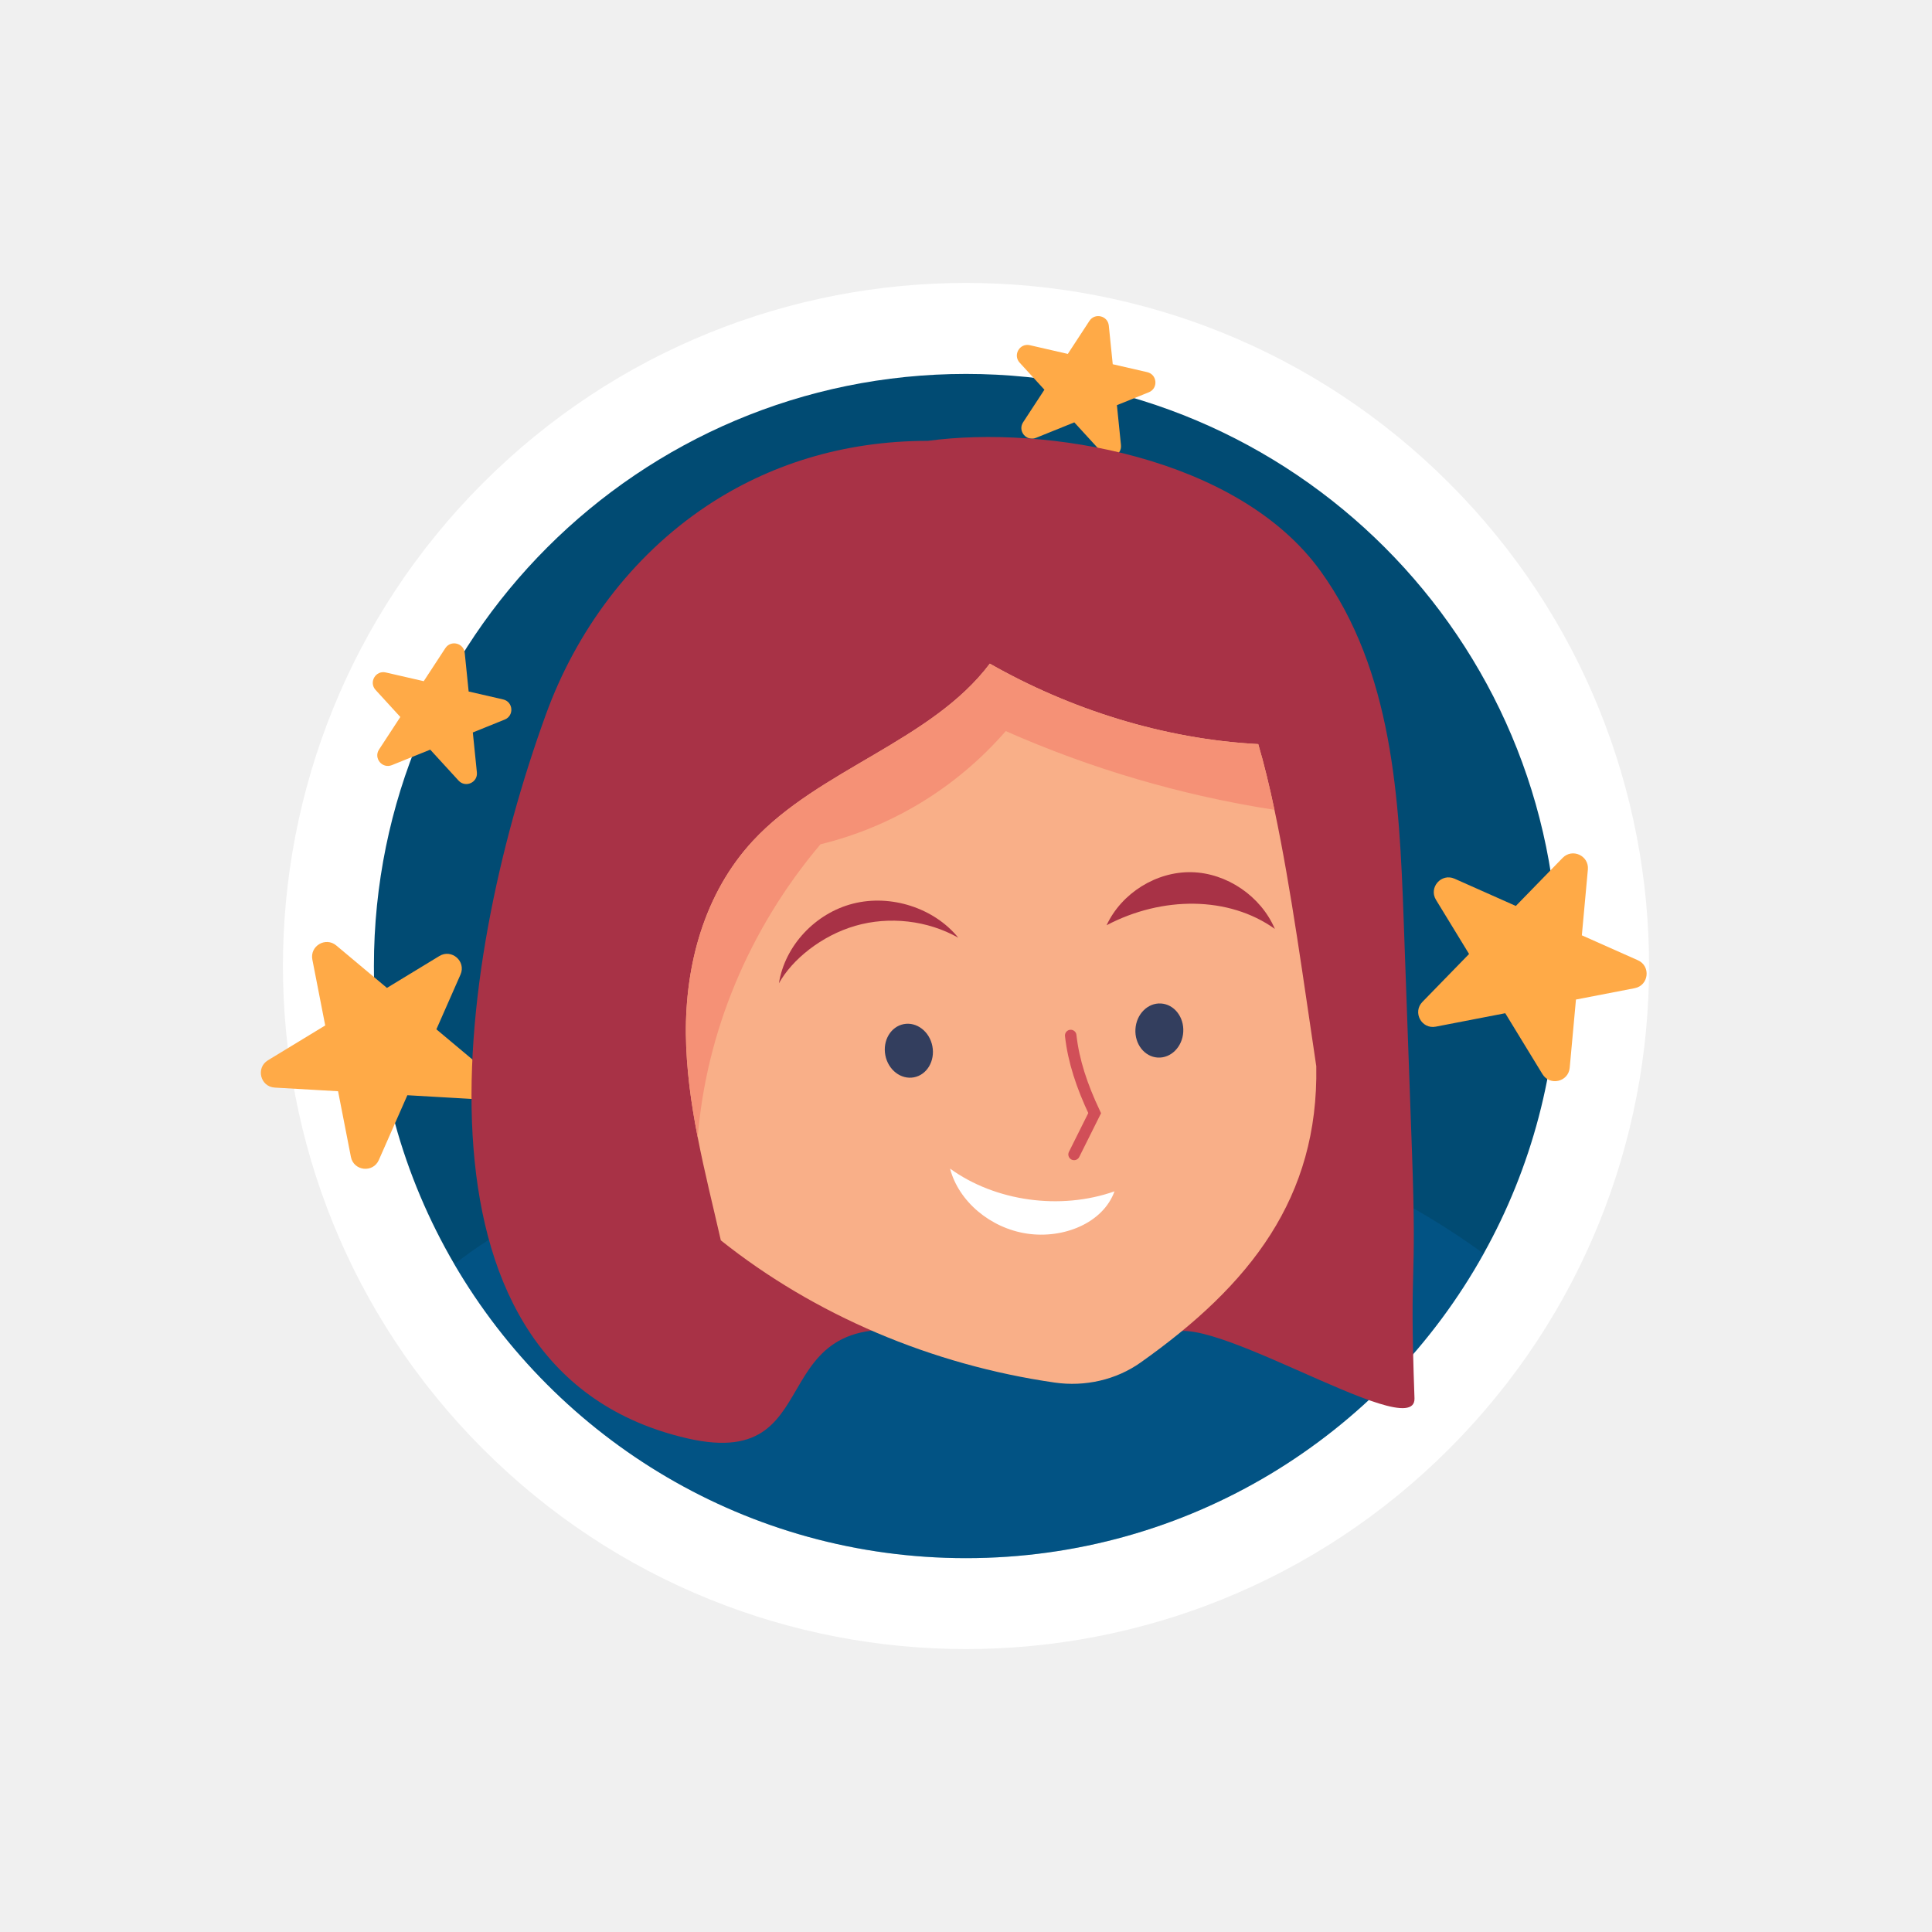
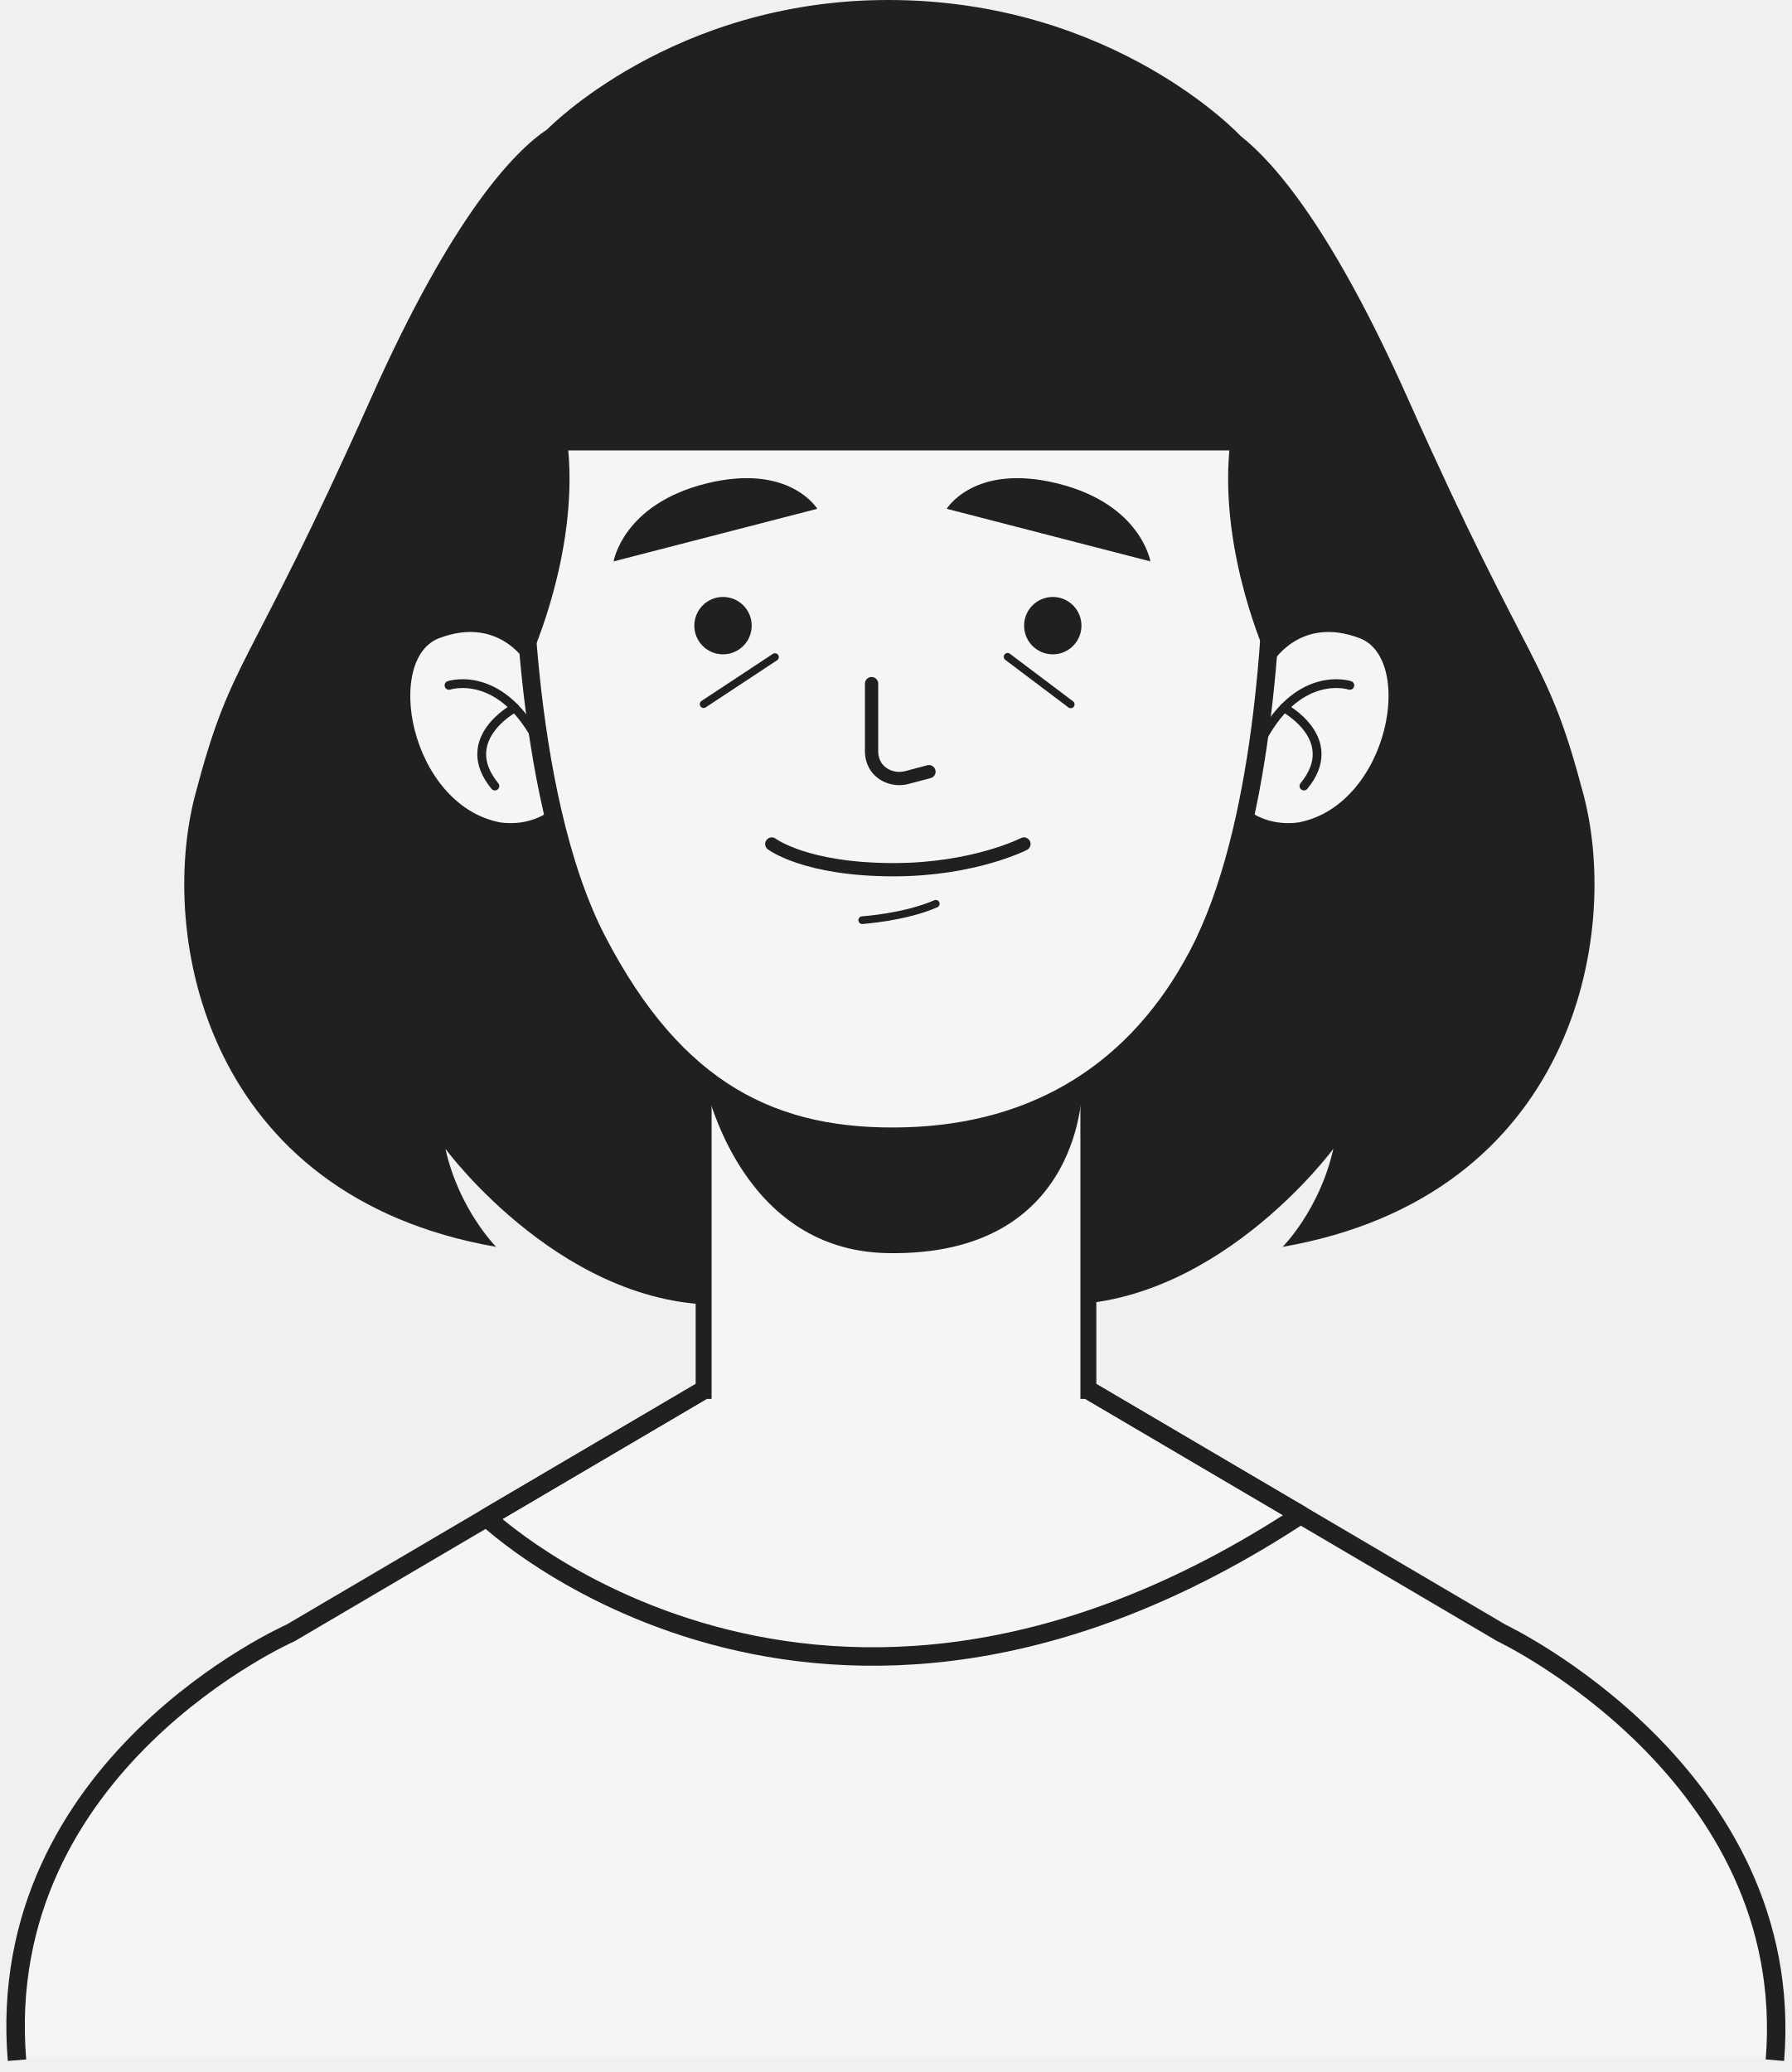
- <svg xmlns="http://www.w3.org/2000/svg" width="168" height="168" viewBox="0 0 168 168" fill="none">
-   <path d="M126 126C149.196 102.804 149.196 65.196 126 42C102.804 18.804 65.196 18.804 42 42C18.804 65.196 18.804 102.804 42 126C65.196 149.196 102.804 149.196 126 126Z" fill="white" />
-   <path d="M135.49 84C135.49 93.08 133.14 101.609 129.012 109.013C120.224 124.81 103.358 135.491 83.998 135.491C65.02 135.491 48.44 125.219 39.51 109.933C35.061 102.317 32.514 93.462 32.514 84C32.514 55.566 55.565 32.515 83.998 32.515C112.438 32.515 135.49 55.566 135.49 84Z" fill="#014B73" />
-   <path opacity="0.3" d="M129.013 109.013C120.226 124.81 103.359 135.491 84 135.491C65.022 135.491 48.441 125.219 39.511 109.933C53.08 99.122 96.318 85.249 129.013 109.013Z" fill="#0464AC" />
-   <path d="M27.161 83.442L30.513 100.599C30.753 101.831 32.438 102.018 32.943 100.869L40.044 84.744C40.549 83.597 39.276 82.481 38.205 83.133L23.299 92.199C22.225 92.852 22.636 94.501 23.891 94.573L41.619 95.594C42.85 95.664 43.461 94.124 42.515 93.332L29.241 82.215C28.316 81.44 26.93 82.258 27.161 83.442Z" fill="#FFAA47" />
-   <path d="M135.881 74.598L123.687 87.123C122.811 88.022 123.616 89.513 124.848 89.275L142.147 85.929C143.378 85.691 143.57 84.01 142.424 83.5L126.484 76.409C125.335 75.898 124.214 77.175 124.869 78.248L134.126 93.401C134.769 94.455 136.383 94.079 136.496 92.85L138.076 75.609C138.185 74.406 136.723 73.733 135.881 74.598Z" fill="#FFAA47" />
-   <path d="M38.725 56.362L32.96 65.176C32.467 65.93 33.239 66.871 34.075 66.534L43.889 62.571C44.724 62.233 44.628 61.022 43.751 60.82L33.544 58.475C32.664 58.273 32.05 59.327 32.659 59.994L39.874 67.877C40.473 68.531 41.559 68.044 41.468 67.163L40.411 56.773C40.323 55.91 39.2 55.636 38.725 56.362Z" fill="#FFAA47" />
-   <path d="M94.732 27.904L88.967 36.718C88.474 37.472 89.246 38.413 90.082 38.075L99.896 34.112C100.731 33.775 100.635 32.563 99.757 32.361L89.551 30.017C88.671 29.815 88.056 30.87 88.666 31.536L95.881 39.419C96.479 40.073 97.566 39.586 97.476 38.705L96.418 28.315C96.33 27.451 95.207 27.178 94.732 27.904Z" fill="#FFAA47" />
-   <path d="M101.373 116.517C90.423 112.778 92.56 115.635 88.019 116.517C84.858 117.126 86.049 117.35 82.945 116.517C64.988 111.693 73.204 128.199 59.712 125.063C34.748 119.26 39.318 84.575 47.468 62.131C50.064 54.973 54.829 48.409 61.468 43.986C66.74 40.483 73.197 38.335 80.686 38.335C90.893 36.952 107.648 39.681 114.843 49.675C121.098 58.36 121.68 69.421 122.054 79.864C122.294 86.572 122.535 93.276 122.775 99.99C123.234 112.787 122.54 108.793 122.999 121.591C123.143 125.885 102.815 112.425 101.373 116.517Z" fill="#A83246" />
-   <path d="M99.183 118.481C97.068 119.982 94.349 120.607 91.706 120.222C81.034 118.684 70.843 114.363 62.681 107.857C61.997 104.845 61.244 101.87 60.673 98.905C60.085 95.914 59.674 92.923 59.642 89.911C59.589 83.912 61.234 77.695 65.464 73.123C71.238 66.89 81.002 64.444 86.07 57.708C92.977 61.639 101.117 64.267 109.412 64.705C109.925 66.436 110.389 68.359 110.822 70.415C112.28 77.289 113.391 85.611 114.459 92.715C114.662 104.145 108.739 111.714 99.183 118.481Z" fill="#F9AF88" />
-   <path d="M110.822 70.42C102.762 69.171 94.878 66.858 87.459 63.573C83.09 68.583 77.466 71.921 71.345 73.417C65.117 80.793 61.404 89.772 60.673 98.905C60.085 95.914 59.674 92.923 59.642 89.911C59.589 83.912 61.234 77.695 65.464 73.123C71.238 66.89 81.002 64.444 86.07 57.708C92.977 61.639 101.117 64.267 109.412 64.705C109.919 66.436 110.384 68.364 110.822 70.42Z" fill="#F59176" />
-   <path d="M67.733 85.504C68.241 82.256 70.885 79.409 74.18 78.576C77.476 77.738 81.231 78.956 83.33 81.541C80.665 80.034 77.342 79.65 74.383 80.504C71.424 81.359 68.871 83.448 67.733 85.504Z" fill="#A83246" />
-   <path d="M96.224 80.456C97.532 77.658 100.545 75.778 103.611 75.842C106.676 75.911 109.636 77.919 110.859 80.777C106.853 77.909 101.063 77.909 96.224 80.456Z" fill="#A83246" />
-   <path d="M78.586 89.054C79.715 88.837 80.831 89.696 81.076 90.973C81.323 92.251 80.606 93.462 79.477 93.68C78.347 93.898 77.232 93.039 76.986 91.761C76.74 90.484 77.457 89.272 78.586 89.054Z" fill="#333E5E" />
-   <path d="M98.734 89.485C98.813 88.186 99.807 87.19 100.955 87.26C102.104 87.33 102.971 88.439 102.892 89.737C102.814 91.035 101.819 92.031 100.67 91.962C99.521 91.893 98.654 90.784 98.734 89.485Z" fill="#333E5E" />
-   <path d="M93.105 90.044C93.35 92.255 94.066 94.418 95.188 96.795C94.589 97.992 93.996 99.188 93.398 100.385" stroke="#D14F58" stroke-miterlimit="10" stroke-linecap="round" />
-   <path d="M96.913 103.595C92.207 105.256 86.556 104.471 82.614 101.619C83.357 104.465 86.113 106.794 89.302 107.27C92.485 107.745 95.919 106.346 96.913 103.595Z" fill="white" />
+ <svg xmlns="http://www.w3.org/2000/svg" width="115" height="133" viewBox="0 0 115 133" fill="none">
+   <path d="M18.999 104.5L45.999 89H70C73.833 91.333 85 98.1 99 106.5C113 114.9 114.833 127 114 132H0.999C-0.201 116.8 12.499 107.333 18.999 104.5Z" fill="#F5F5F3" />
+   <path d="M101.638 51.012C99.251 41.955 98.383 43.575 90.353 25.561C85.556 14.799 81.844 10.473 79.632 8.732C79.632 8.732 71.519 0 57.009 0C43.154 0 35.132 8.297 35.132 8.297C33.028 9.699 29.072 13.765 23.814 25.56C15.784 43.573 14.916 41.954 12.529 51.011C10.142 60.068 13.18 76.779 31.845 80.035C31.845 80.035 29.459 77.648 28.59 73.741C28.59 73.741 36.403 84.376 47.037 83.724H67.132C77.766 84.375 85.579 73.741 85.579 73.741C84.711 77.648 82.324 80.035 82.324 80.035C100.987 76.78 104.025 60.068 101.638 51.012Z" fill="#202020" />
+   <path d="M113.922 132.243C115.41 113.842 96.365 104.816 96.365 104.816L69.857 89.223" stroke="#202020" stroke-width="1.185" stroke-miterlimit="10" stroke-linejoin="round" />
+   <path d="M45.162 89.223L18.648 104.816C18.648 104.816 -0.472 113.249 1.091 132.243" stroke="#202020" stroke-width="1.185" stroke-miterlimit="10" stroke-linejoin="round" />
+   <path d="M45.162 89.794V53.825H69.856V89.794" fill="#F5F5F3" />
+   <path d="M45.162 89.794V53.825H69.856V89.794" stroke="#202020" stroke-width="1.023" stroke-miterlimit="10" stroke-linejoin="round" />
+   <path d="M45.162 69.149C45.162 69.149 47.205 80.234 56.92 80.435C69.674 80.699 69.465 69.642 69.465 69.642C69.465 69.642 67.726 72.894 57.864 72.906C46.865 72.92 45.162 69.149 45.162 69.149Z" fill="#202020" />
+   <path d="M45.161 89.223L31.24 97.41C31.24 97.41 52.454 117.598 83.478 97.236L69.855 89.223" stroke="#202020" stroke-width="1.185" stroke-miterlimit="10" stroke-linejoin="round" />
+   <path d="M81.346 42.081C81.346 42.081 83.34 38.909 87.454 40.469C91.568 42.029 89.707 52.019 83.536 53.292C83.536 53.292 81.324 53.774 79.59 52.26C79.59 52.26 81.107 44.881 81.346 42.081Z" fill="#F5F5F3" stroke="#202020" stroke-width="1.057" stroke-miterlimit="10" stroke-linejoin="round" />
+   <path d="M86.637 43.993C86.637 43.993 83.191 42.843 80.746 47.917" stroke="#202020" stroke-width="0.565" stroke-miterlimit="10" stroke-linecap="round" stroke-linejoin="round" />
+   <path d="M82.42 45.435C82.42 45.435 86.169 47.44 83.693 50.454" stroke="#202020" stroke-width="0.565" stroke-miterlimit="10" stroke-linecap="round" stroke-linejoin="round" />
+   <path d="M34.11 42.081C34.11 42.081 32.116 38.909 28.002 40.469C23.889 42.029 25.749 52.019 31.92 53.292C31.92 53.292 34.132 53.774 35.866 52.26C35.866 52.26 34.349 44.881 34.11 42.081Z" fill="#F5F5F3" stroke="#202020" stroke-width="1.057" stroke-miterlimit="10" stroke-linejoin="round" />
+   <path d="M28.818 43.993C28.818 43.993 32.264 42.843 34.709 47.917" stroke="#202020" stroke-width="0.565" stroke-miterlimit="10" stroke-linecap="round" stroke-linejoin="round" />
+   <path d="M33.037 45.435C33.037 45.435 29.288 47.44 31.764 50.454" stroke="#202020" stroke-width="0.565" stroke-miterlimit="10" stroke-linecap="round" stroke-linejoin="round" />
+   <path d="M81.736 33.472C81.738 39.874 81.076 53.268 76.926 61.217C73.03 68.681 66.586 72.698 58.137 72.937C49.688 73.176 43.394 70.088 38.35 60.401C33.306 50.714 33.547 33.591 33.547 33.591C33.547 33.591 33.547 10.721 57.38 10.721C82.481 10.721 81.736 33.472 81.736 33.472Z" fill="#F5F5F3" stroke="#202020" stroke-width="1.154" stroke-miterlimit="10" stroke-linejoin="round" />
+   <path d="M55.941 43.881V48.234C55.941 48.474 55.987 48.703 56.071 48.914C56.402 49.741 57.353 50.137 58.213 49.908L59.624 49.533" fill="#F5F5F3" />
+   <path d="M55.941 43.881V48.234C55.941 48.474 55.987 48.703 56.071 48.914C56.402 49.741 57.353 50.137 58.213 49.908L59.624 49.533" stroke="#202020" stroke-width="0.852" stroke-miterlimit="10" stroke-linecap="round" stroke-linejoin="round" />
+   <path d="M48.248 40.16C48.248 41.177 47.422 42.001 46.405 42.001C45.388 42.001 44.565 41.177 44.565 40.16C44.565 39.143 45.389 38.318 46.405 38.318C47.422 38.318 48.248 39.143 48.248 40.16Z" fill="#202020" />
+   <path d="M69.413 40.16C69.413 41.177 68.588 42.001 67.573 42.001C66.555 42.001 65.731 41.177 65.731 40.16C65.731 39.143 66.555 38.318 67.573 38.318C68.588 38.318 69.413 39.143 69.413 40.16Z" fill="#202020" />
+   <path d="M49.742 42.176L45.162 45.198" stroke="#202020" stroke-width="0.492" stroke-miterlimit="10" stroke-linecap="round" stroke-linejoin="round" />
+   <path d="M64.672 42.16L68.724 45.213" stroke="#202020" stroke-width="0.492" stroke-miterlimit="10" stroke-linecap="round" stroke-linejoin="round" />
+   <path d="M49.537 54.176C49.537 54.176 51.69 55.826 57.354 55.826C62.504 55.826 65.721 54.176 65.721 54.176" fill="#F5F5F3" />
+   <path d="M49.537 54.176C49.537 54.176 51.69 55.826 57.354 55.826C62.504 55.826 65.721 54.176 65.721 54.176" stroke="#202020" stroke-width="0.852" stroke-miterlimit="10" stroke-linecap="round" stroke-linejoin="round" />
+   <path d="M55.34 59.064C55.34 59.064 58.045 58.889 60.063 58.013" stroke="#202020" stroke-width="0.492" stroke-miterlimit="10" stroke-linecap="round" stroke-linejoin="round" />
+   <path d="M52.457 32.659L39.385 36.036C39.385 36.036 39.979 32.369 45.327 31.037C50.674 29.704 52.457 32.659 52.457 32.659Z" fill="#202020" />
+   <path d="M60.764 32.659L73.836 36.036C73.836 36.036 73.242 32.369 67.894 31.037C62.547 29.704 60.764 32.659 60.764 32.659Z" fill="#202020" />
+   <path d="M88.359 28.913C88.359 28.913 81.818 4.313 57.326 2.846C32.834 1.379 30.287 28.913 30.287 28.913H33.304C32.579 33.136 32.197 38.621 34.109 42.081C34.109 42.081 37.073 35.569 36.475 28.913H78.906C78.308 35.569 81.272 42.081 81.272 42.081C83.184 38.621 82.802 33.136 82.077 28.913H88.359Z" fill="#202020" />
</svg>
